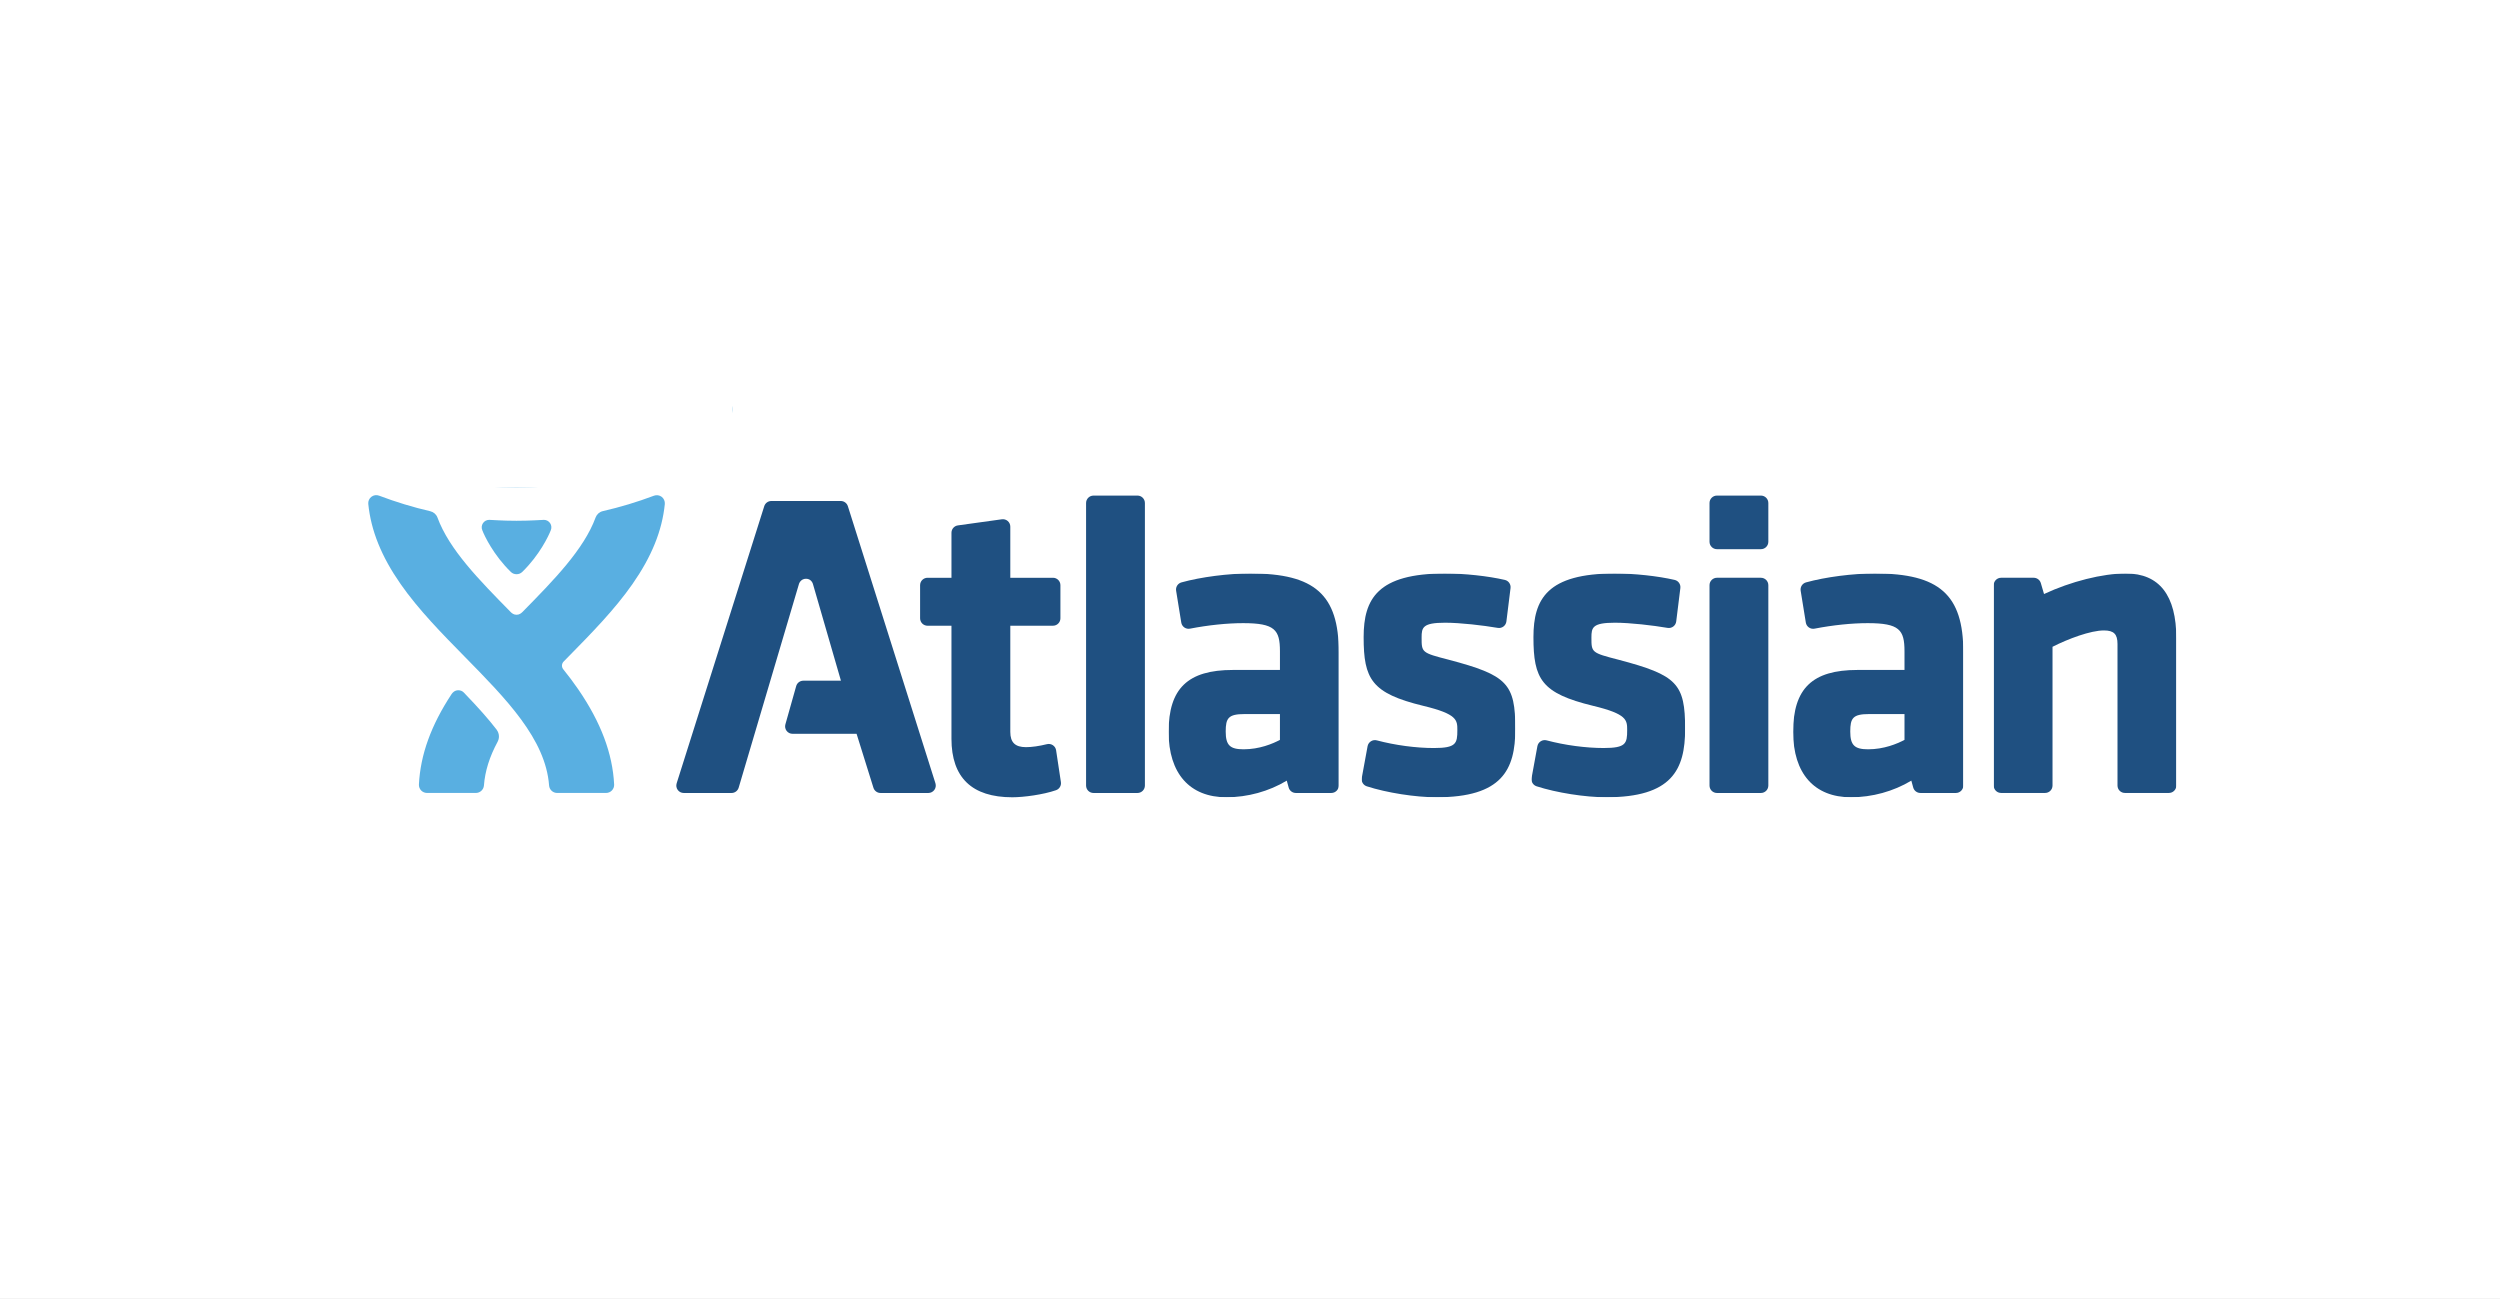
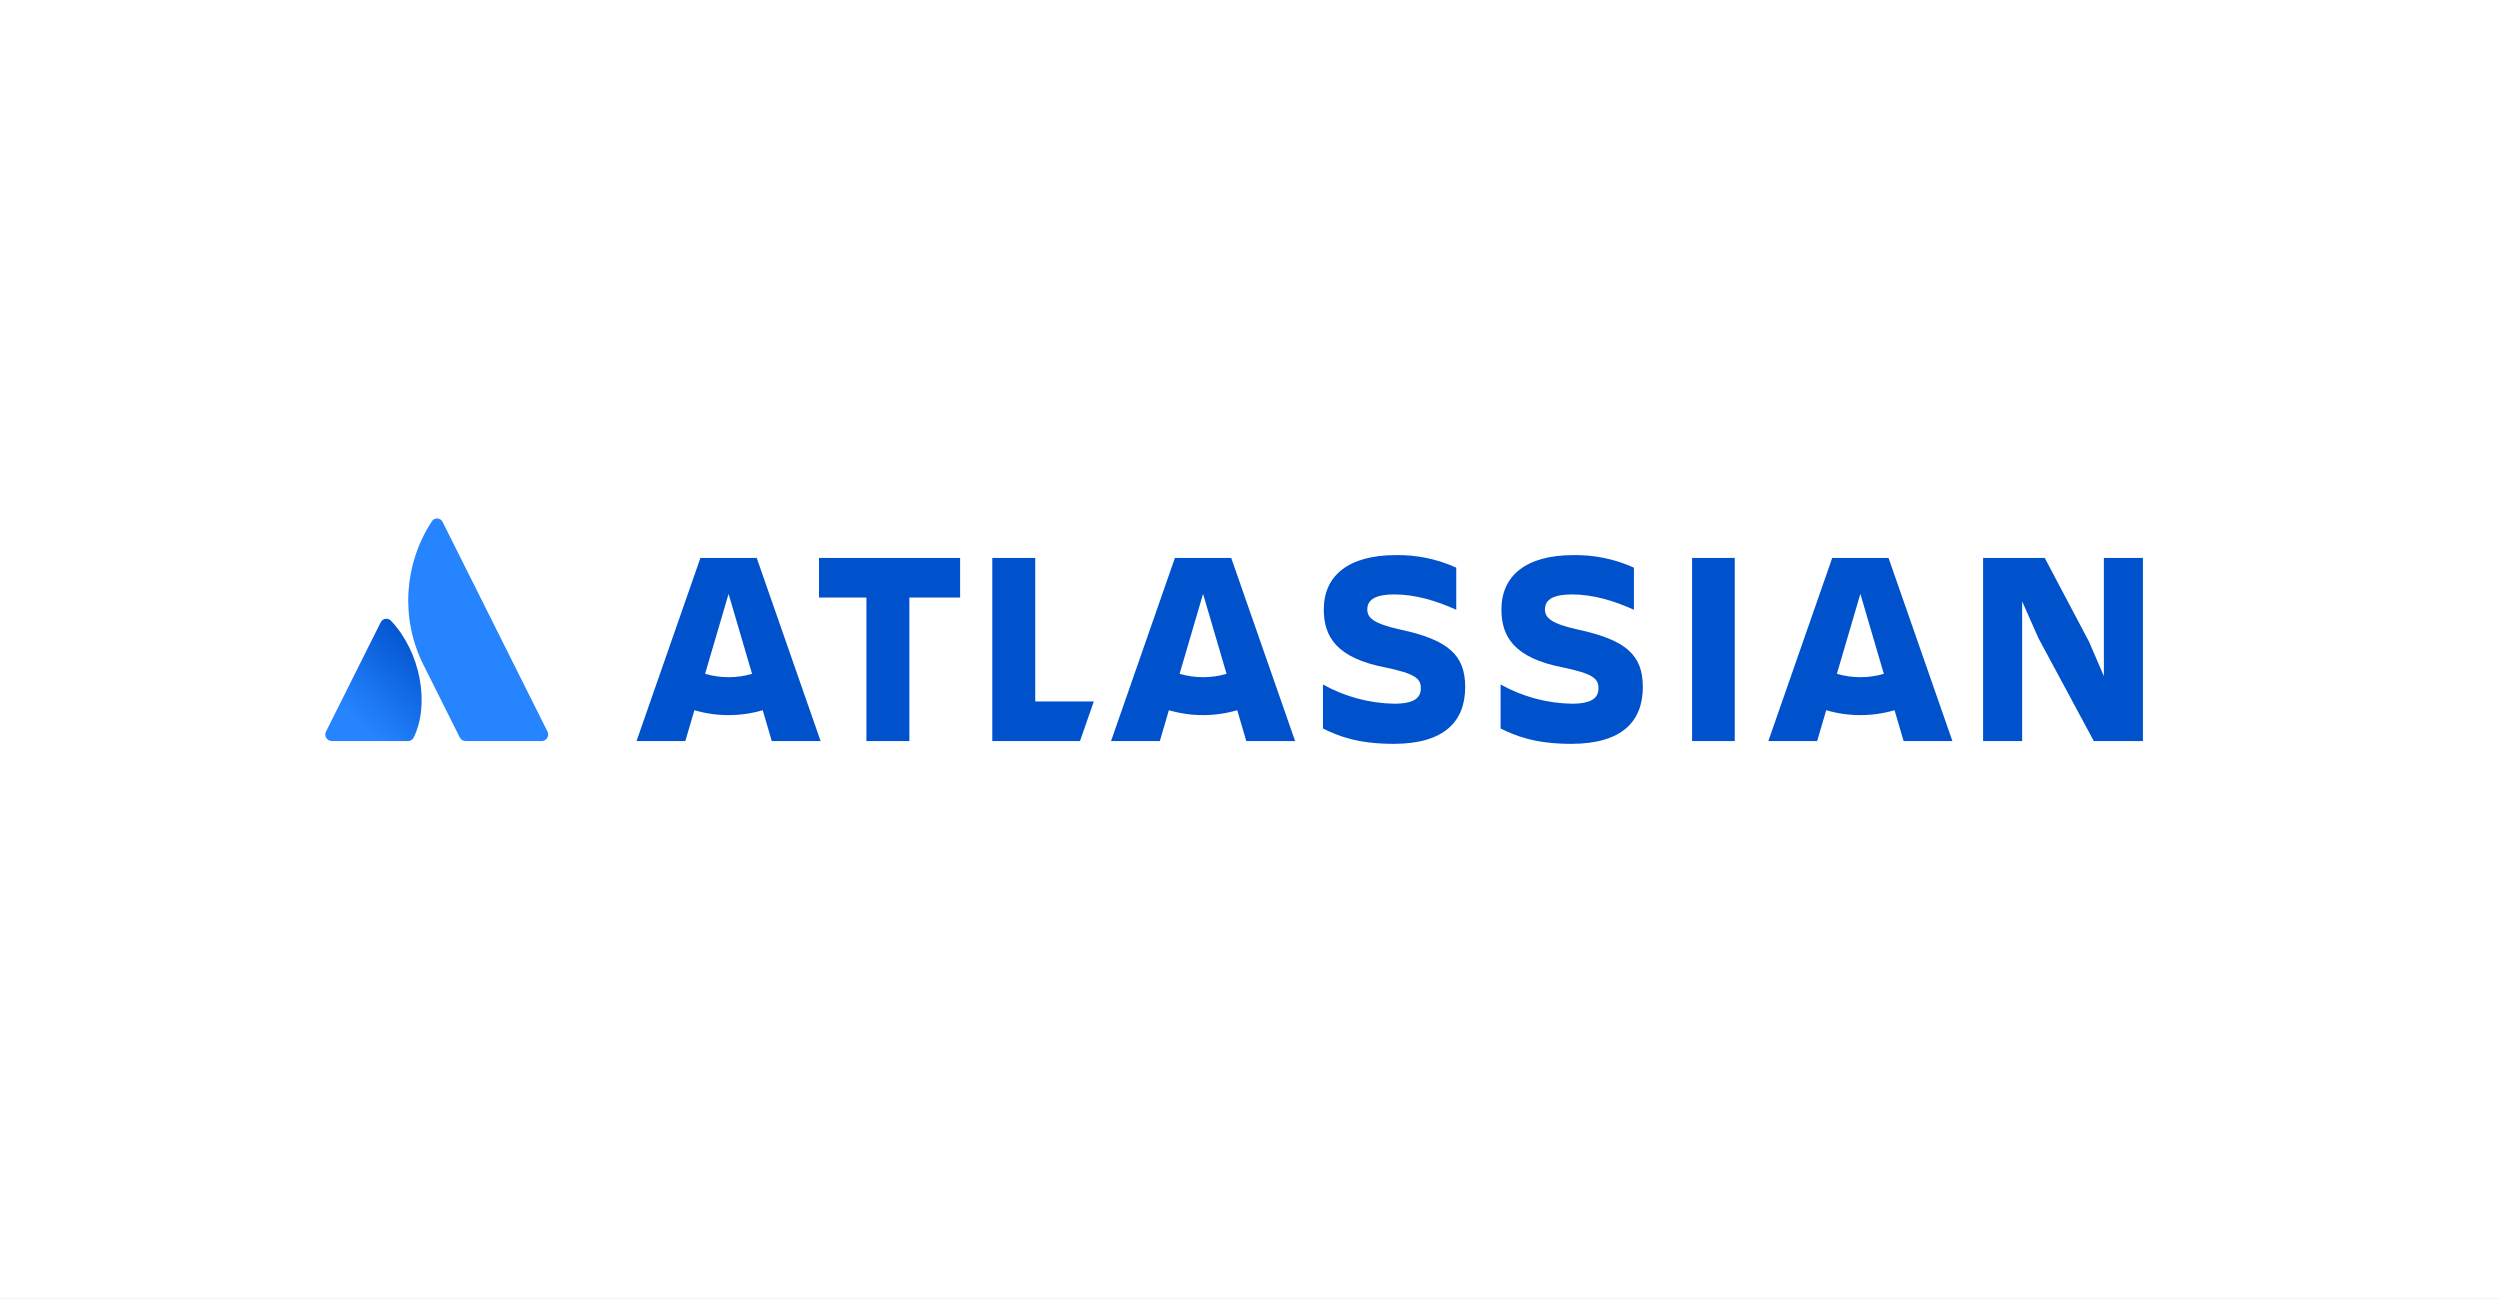
- <svg xmlns="http://www.w3.org/2000/svg" xmlns:xlink="http://www.w3.org/1999/xlink" width="233" height="121">
+ <svg xmlns="http://www.w3.org/2000/svg" width="233" height="121">
  <defs>
-     <path id="a" d="M.128 20.863h15.859V.005H.127v20.858z" />
-     <path id="c" d="M14.393 20.863H.07V.005h14.322v20.858z" />
-     <path id="e" d="M14.369 20.863H.047V.005H14.37v20.858z" />
-     <path id="g" d="M.002 20.863h15.86V.005H.001z" />
-     <path id="i" d="M17.224.005v20.458H.203V.005h17.02z" />
-     <path id="k" d="M40.284.028h134.55v37.086H0V.028h40.284H0v8.24h40.284V.027z" />
+     <linearGradient x1="99.685%" y1="15.814%" x2="39.844%" y2="97.439%" id="a">
+       <stop stop-color="#0052CC" offset="0%" />
+       <stop stop-color="#2684FF" offset="92.3%" />
+     </linearGradient>
  </defs>
  <g fill="none" fill-rule="evenodd">
    <path fill="#FFF" d="M0 0h233v121H0z" />
-     <path d="M79.02 47.176a.693.693 0 0 0-.66-.483h-6.47a.693.693 0 0 0-.662.483l-8.164 25.83a.691.691 0 0 0 .662.9h4.454a.693.693 0 0 0 .665-.497l5.622-18.996s.147-.474.656-.474c.518 0 .644.493.644.494l2.608 9.007h-3.504a.693.693 0 0 0-.667.505l-1.006 3.566a.69.69 0 0 0 .668.879h5.967l1.571 5.03c.09.289.359.486.663.486h4.456a.695.695 0 0 0 .661-.9l-8.163-25.83zm19.409 22.749a.693.693 0 0 0-.853-.568c-.723.18-1.416.278-1.95.278-1.015 0-1.466-.438-1.466-1.422v-9.896h3.978c.382 0 .693-.31.693-.692V54.54a.692.692 0 0 0-.693-.692H94.16v-4.765a.69.69 0 0 0-.79-.685l-4.095.569a.693.693 0 0 0-.598.685v4.196h-2.231a.692.692 0 0 0-.693.692v3.086c0 .382.31.692.693.692h2.23v10.536c0 3.618 1.907 5.452 5.667 5.452 1.07 0 2.887-.246 4.075-.658a.69.69 0 0 0 .458-.756l-.447-2.966zm7.582-23.736h-4.095a.693.693 0 0 0-.694.692v26.333c0 .382.31.692.694.692h4.095c.383 0 .694-.31.694-.692V46.88a.693.693 0 0 0-.694-.692" fill="#1F5081" />
-     <g transform="translate(108.786 53.442)">
-       <mask id="b" fill="#fff">
-         <use xlink:href="#a" />
-       </mask>
-       <path d="M10.504 13.109v2.406c-.678.361-1.909.878-3.388.878-1.277 0-1.666-.388-1.666-1.662 0-1.237.24-1.622 1.746-1.622h3.308zM7.757.005C5.683.005 3.16.33 1.328.836a.691.691 0 0 0-.5.777l.48 2.966a.69.69 0 0 0 .817.569c1.703-.33 3.461-.513 4.95-.513 2.957 0 3.43.622 3.43 2.621v1.742h-4.39c-4.197 0-5.987 1.727-5.987 5.773 0 3.871 1.963 6.092 5.385 6.092 1.98 0 3.962-.548 5.628-1.55l.176.64c.082.302.356.51.669.51h3.307c.383 0 .694-.31.694-.691V7.336c0-5.344-2.23-7.331-8.23-7.331z" fill="#1F5081" mask="url(#b)" />
+     <g fill-rule="nonzero">
+       <path d="M6.48 9.9a.591.591 0 0 0-1.005.11L.382 20.185a.608.608 0 0 0 .544.88h7.092a.587.587 0 0 0 .544-.336c1.53-3.159.603-7.963-2.082-10.83z" fill="url(#a)" transform="translate(30 48)" />
+       <path d="M40.215 48.644a13.417 13.417 0 0 0-.784 13.252l3.419 6.834a.609.609 0 0 0 .544.336h7.09a.609.609 0 0 0 .544-.88S41.49 49.117 41.25 48.64a.575.575 0 0 0-1.035.004z" fill="#2684FF" />
+       <path d="M123.377 56.804c0 2.52 1.17 4.52 5.745 5.404 2.73.573 3.301 1.013 3.301 1.922 0 .884-.573 1.455-2.495 1.455a14.088 14.088 0 0 1-6.629-1.792v4.104c1.378.676 3.197 1.43 6.577 1.43 4.783 0 6.68-2.133 6.68-5.3m0 0c0-2.989-1.585-4.392-6.056-5.353-2.47-.545-3.068-1.09-3.068-1.87 0-.987.884-1.403 2.522-1.403 1.975 0 3.925.597 5.77 1.429v-3.923a13.049 13.049 0 0 0-5.64-1.17c-4.42 0-6.707 1.923-6.707 5.067m61.448-4.807v17.07h3.639V56.05l1.534 3.455 5.146 9.562h4.576v-17.07h-3.64v11.016l-1.377-3.196-4.134-7.82zm-27.123 0h3.977v17.069h-3.977zm-4.59 12.029c0-2.988-1.585-4.39-6.056-5.352-2.47-.545-3.067-1.09-3.067-1.87 0-.987.883-1.403 2.52-1.403 1.977 0 3.926.597 5.772 1.429v-3.923a13.049 13.049 0 0 0-5.641-1.17c-4.42 0-6.707 1.923-6.707 5.067 0 2.52 1.17 4.52 5.745 5.404 2.73.573 3.301 1.013 3.301 1.922 0 .884-.573 1.455-2.495 1.455a14.088 14.088 0 0 1-6.629-1.792v4.104c1.378.676 3.198 1.43 6.577 1.43 4.783 0 6.68-2.133 6.68-5.3m-60.631-12.03v17.07h8.175l1.287-3.69h-5.459v-13.38zm-16.151 0v3.69h4.42v13.38h4.003v-13.38h4.73v-3.69zm-5.804 0H65.28l-5.955 17.07h4.548l.844-2.875c2.08.61 4.29.61 6.37 0l.844 2.875h4.549l-5.954-17.07zm-2.623 11.117c-.74 0-1.478-.106-2.189-.315l2.189-7.449 2.189 7.452a7.772 7.772 0 0 1-2.189.312zm46.846-11.117h-5.246l-5.955 17.07h4.549l.844-2.875c2.08.61 4.29.61 6.37 0l.844 2.875h4.549l-5.955-17.07zm-2.623 11.117c-.74 0-1.478-.106-2.189-.315l2.189-7.449 2.189 7.452a7.772 7.772 0 0 1-2.19.312zm63.884-11.117h-5.246l-5.955 17.07h4.549l.844-2.875c2.08.61 4.29.61 6.37 0l.844 2.875h4.55l-5.956-17.07zm-2.624 11.117a7.761 7.761 0 0 1-2.189-.315l2.189-7.449 2.188 7.452a7.772 7.772 0 0 1-2.188.312z" fill="#0052CC" />
    </g>
-     <g transform="translate(126.836 53.442)">
-       <mask id="d" fill="#fff">
-         <use xlink:href="#c" />
-       </mask>
-       <path d="M8.2 8.048c-2.542-.653-2.542-.68-2.542-2.07 0-.935.093-1.383 2.187-1.383 1.434 0 3.551.25 4.91.482a.693.693 0 0 0 .805-.597l.386-3.114a.692.692 0 0 0-.53-.76c-1.573-.364-3.76-.6-5.571-.6-6.3 0-7.59 2.372-7.59 5.932 0 3.915.73 5.23 5.556 6.404 3.178.763 3.178 1.33 3.178 2.27 0 1.235-.106 1.662-2.187 1.662-1.674 0-3.613-.26-5.319-.714a.695.695 0 0 0-.86.544l-.542 2.955a.69.69 0 0 0 .468.783c1.86.602 4.53 1.022 6.494 1.022 6.099 0 7.349-2.547 7.349-6.372 0-4.223-.752-5.006-6.193-6.443" fill="#1F5081" mask="url(#d)" />
-     </g>
-     <g transform="translate(142.686 53.442)">
-       <mask id="f" fill="#fff">
-         <use xlink:href="#e" />
-       </mask>
-       <path d="M8.176 8.048c-2.541-.653-2.541-.68-2.541-2.07 0-.935.093-1.383 2.186-1.383 1.435 0 3.551.25 4.91.482a.693.693 0 0 0 .806-.597l.386-3.114a.692.692 0 0 0-.531-.76c-1.572-.364-3.759-.6-5.57-.6C1.522.005.231 2.377.231 5.937c0 3.915.73 5.23 5.557 6.404 3.178.763 3.178 1.33 3.178 2.27 0 1.235-.106 1.662-2.187 1.662-1.675 0-3.614-.26-5.32-.714a.695.695 0 0 0-.86.544l-.541 2.955a.69.69 0 0 0 .468.783c1.86.602 4.53 1.022 6.493 1.022 6.099 0 7.349-2.547 7.349-6.372 0-4.223-.752-5.006-6.193-6.443" fill="#1F5081" mask="url(#f)" />
-     </g>
-     <path d="M164.116 46.188h-4.095a.693.693 0 0 0-.694.691v3.613c0 .382.31.692.694.692h4.095c.383 0 .693-.31.693-.692v-3.613a.693.693 0 0 0-.693-.691m0 7.659h-4.095a.692.692 0 0 0-.694.691v18.676c0 .382.31.692.694.692h4.095c.383 0 .693-.31.693-.692V54.538a.692.692 0 0 0-.693-.69" fill="#1F5081" />
-     <g transform="translate(167.12 53.442)">
-       <mask id="h" fill="#fff">
-         <use xlink:href="#g" />
-       </mask>
-       <path d="M10.379 13.109v2.406c-.68.361-1.91.878-3.389.878-1.276 0-1.666-.388-1.666-1.662 0-1.237.241-1.622 1.746-1.622h3.309zM7.63.005c-2.074 0-4.597.326-6.428.831a.691.691 0 0 0-.5.777l.48 2.966A.69.69 0 0 0 2 5.148c1.702-.33 3.46-.513 4.95-.513 2.956 0 3.429.622 3.429 2.621v1.742h-4.39c-4.196 0-5.987 1.727-5.987 5.773 0 3.871 1.963 6.092 5.386 6.092 1.98 0 3.962-.548 5.628-1.55l.175.64c.082.302.357.51.67.51h3.307c.383 0 .693-.31.693-.691V7.336c0-5.344-2.23-7.331-8.23-7.331z" fill="#1F5081" mask="url(#h)" />
-     </g>
-     <g transform="translate(185.61 53.442)">
-       <mask id="j" fill="#fff">
-         <use xlink:href="#i" />
-       </mask>
-       <path d="M12.52.005c-2.172 0-5.128.747-7.627 1.916L4.595.902a.693.693 0 0 0-.666-.497H.896a.692.692 0 0 0-.693.691v18.676c0 .382.31.691.693.691h4.096c.382 0 .693-.31.693-.691V6.838c1.475-.75 3.55-1.523 4.791-1.523.922 0 1.265.342 1.265 1.262v13.195c0 .382.31.691.694.691h4.095c.383 0 .694-.31.694-.691V6.057c0-4.016-1.583-6.052-4.705-6.052" fill="#1F5081" mask="url(#j)" />
-     </g>
-     <g transform="translate(28 37.191)">
-       <mask id="l" fill="#fff">
-         <use xlink:href="#k" />
-       </mask>
-       <path d="M40.1.41a.957.957 0 0 0-.762-.382.922.922 0 0 0-.44.112c-5.595 3.055-12.08 4.671-18.756 4.673C13.466 4.81 6.98 3.195 1.386.14a.918.918 0 0 0-.44-.112.957.957 0 0 0-.763.382.93.93 0 0 0 .178 1.29A33.034 33.034 0 0 0 20.14 8.267h.003A33.029 33.029 0 0 0 39.926 1.7.93.93 0 0 0 40.1.41" fill="#59AFE1" mask="url(#l)" />
-     </g>
-     <path d="M61.67 46.305a.754.754 0 0 0-.723-.104 36.97 36.97 0 0 1-4.772 1.438.938.938 0 0 0-.657.571c-1.095 2.993-3.891 5.842-6.825 8.827-.118.112-.282.259-.551.259-.268 0-.431-.142-.551-.259-2.934-2.985-5.73-5.824-6.825-8.817a.939.939 0 0 0-.657-.571 37.1 37.1 0 0 1-4.774-1.452.74.74 0 0 0-.72.103.747.747 0 0 0-.292.66c.248 2.489 1.234 4.922 3.013 7.471 1.672 2.397 3.853 4.616 5.961 6.761 3.885 3.953 7.556 7.687 7.878 12.017a.75.75 0 0 0 .748.694h4.565a.752.752 0 0 0 .75-.786c-.144-2.895-1.236-5.794-3.339-8.862-.44-.643-.912-1.27-1.406-1.882a.542.542 0 0 1 .037-.715l.457-.466c2.109-2.146 4.29-4.364 5.962-6.761 1.778-2.55 2.764-4.968 3.012-7.456a.767.767 0 0 0-.29-.67M43.244 64.56a.696.696 0 0 0-.533-.228c-.34 0-.543.235-.62.352-1.92 2.915-2.91 5.666-3.048 8.43a.756.756 0 0 0 .207.556.76.76 0 0 0 .546.233h4.557a.756.756 0 0 0 .75-.696c.1-1.333.516-2.668 1.273-4.072.262-.485.058-.941-.093-1.136-.75-.975-1.67-2.014-3.04-3.439" fill="#59AFE1" />
-     <path d="M48.146 48.536c1.43 0 2.26-.085 2.552-.085a.696.696 0 0 1 .635.969c-.19.506-1.055 2.327-2.664 3.888a.735.735 0 0 1-.527.208h-.001a.734.734 0 0 1-.526-.208c-1.61-1.561-2.475-3.382-2.664-3.888a.696.696 0 0 1 .635-.97c.291 0 1.121.086 2.55.086h.01z" fill="#59AFE1" />
  </g>
</svg>
